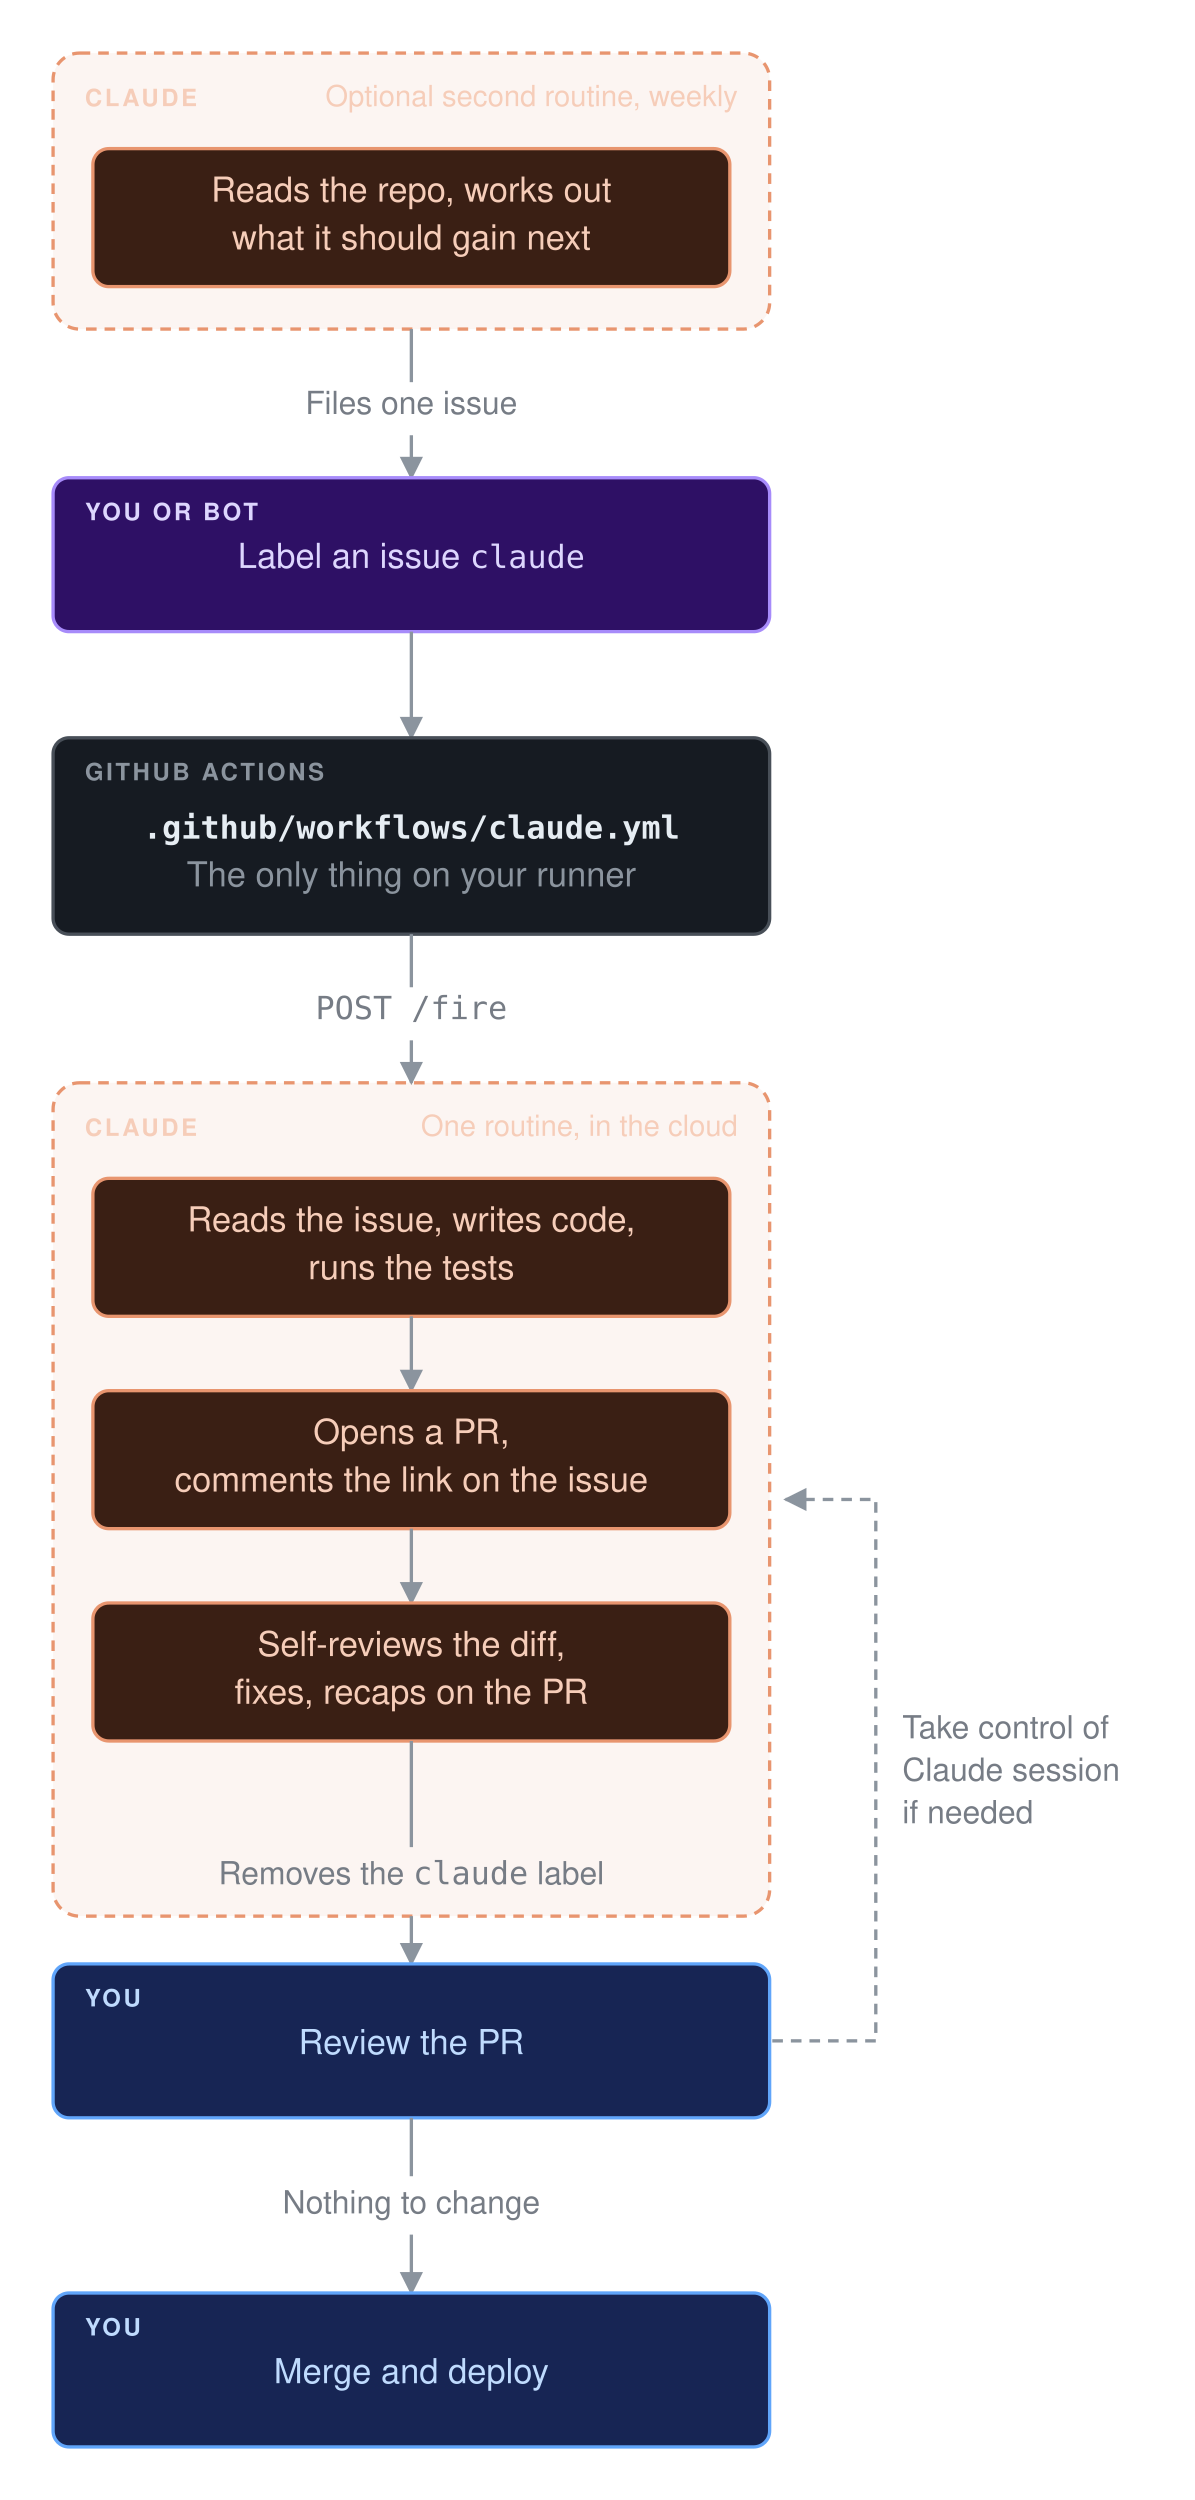
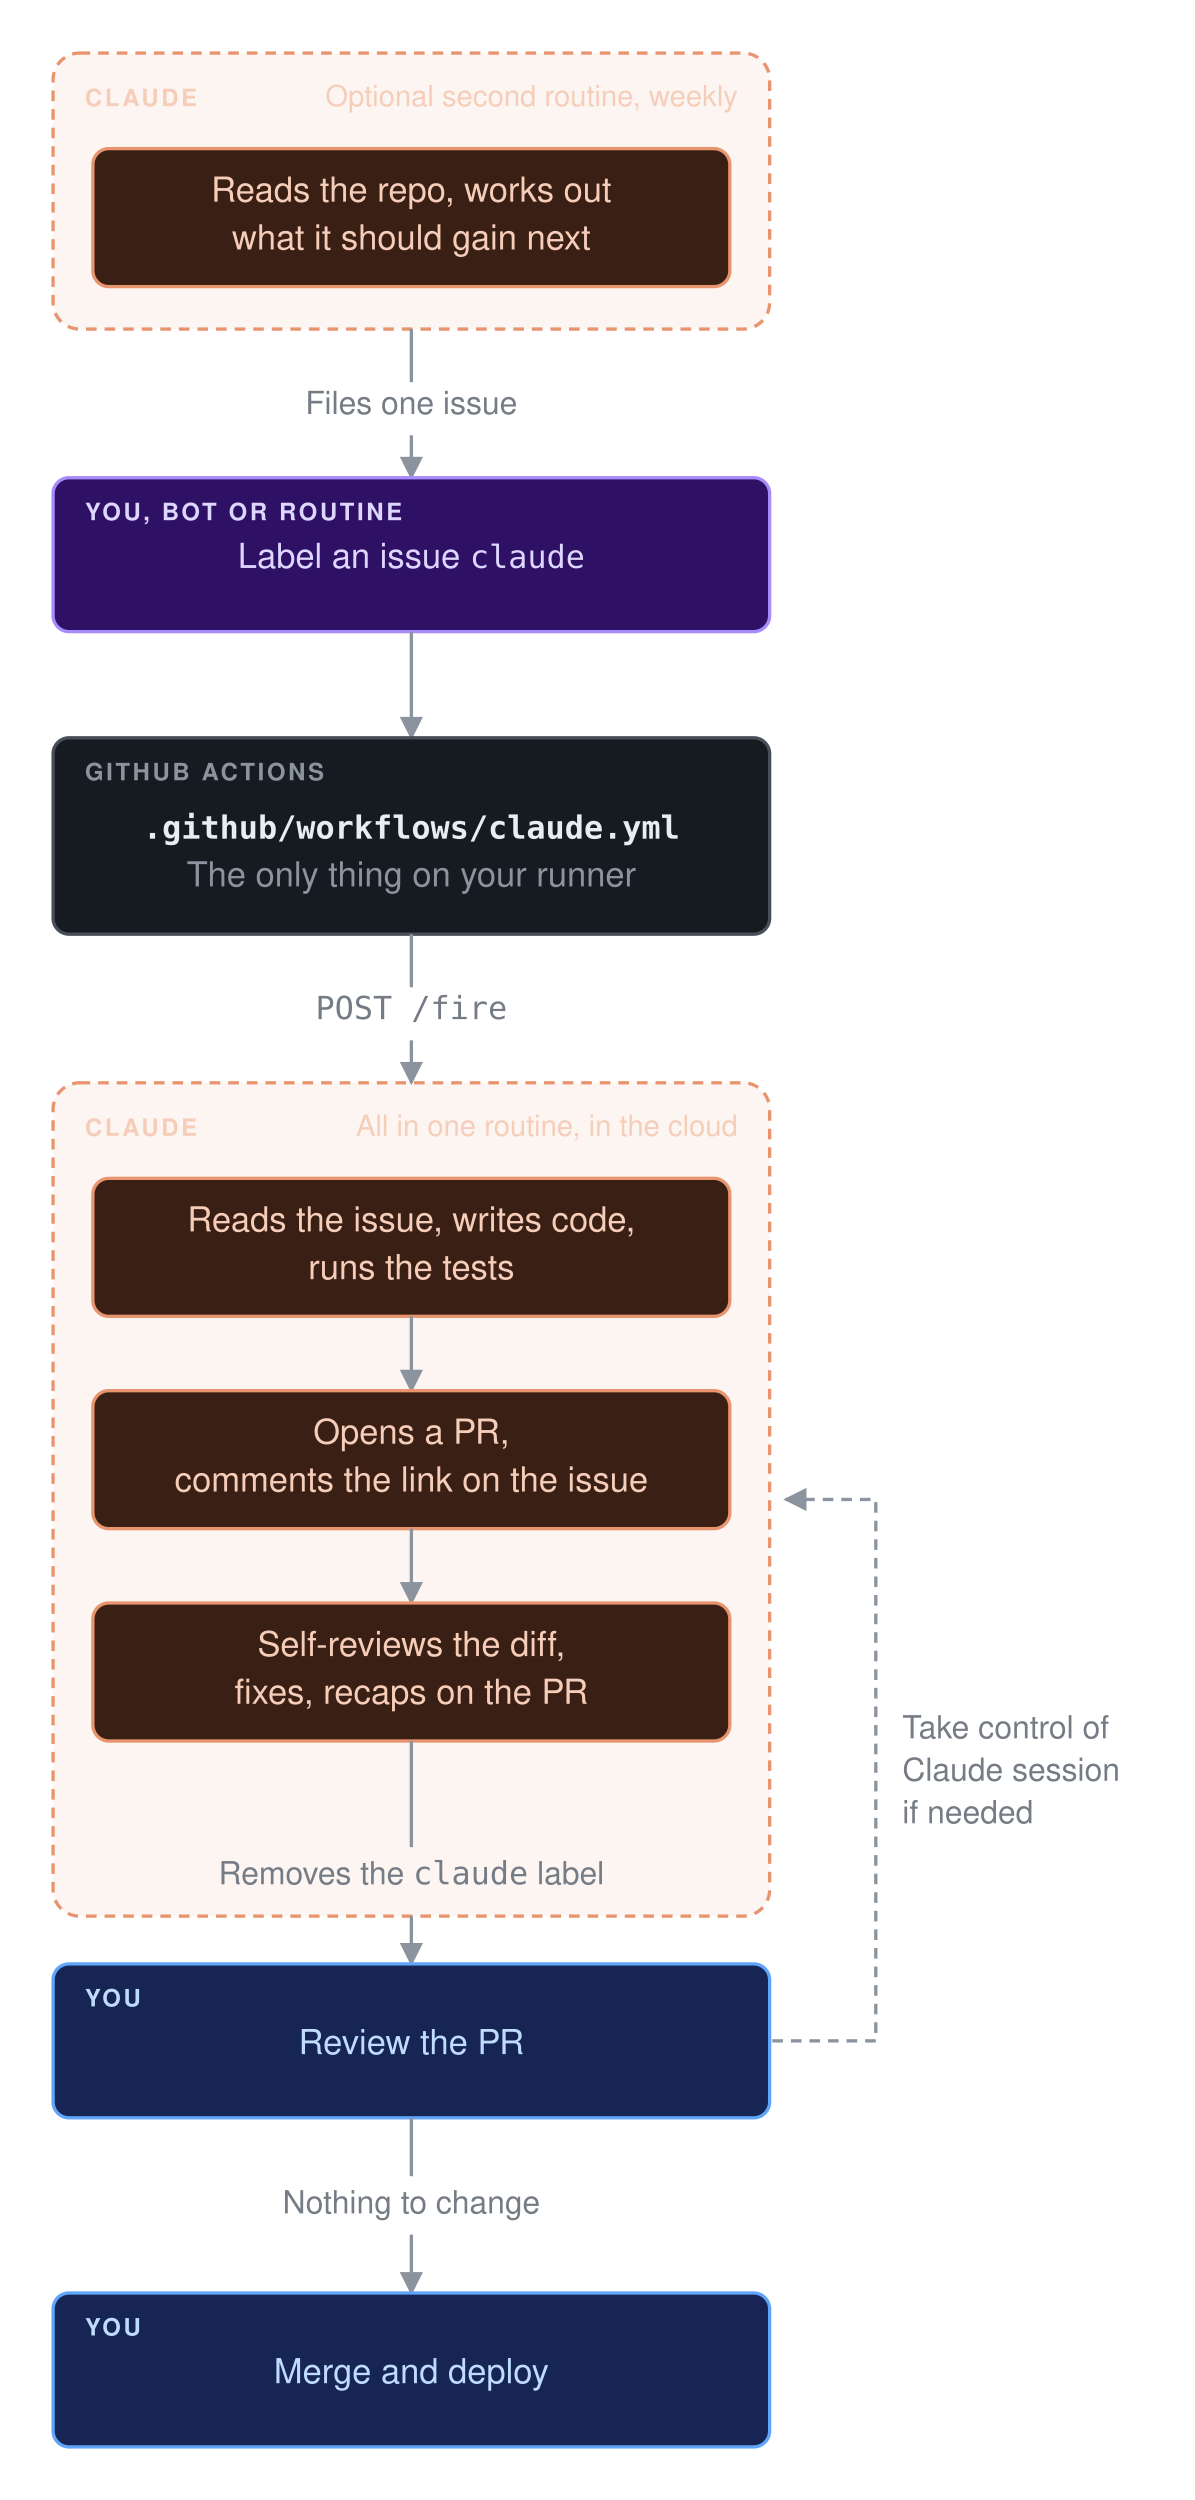
- <svg xmlns="http://www.w3.org/2000/svg" viewBox="0 0 450 942" width="450" height="942" role="img" aria-label="Optionally, a second Claude routine wakes on a schedule, reads the repo, works out what it should gain next and files one issue. A human or a bot labels an issue claude; a GitHub Actions workflow POSTs /fire; one Claude routine in the cloud reads the issue, writes code, runs the tests, opens a PR, self-reviews it and removes the label. The human reviews the PR: if nothing needs to change they merge and deploy, otherwise they take control of the Claude session.">
+ <svg xmlns="http://www.w3.org/2000/svg" viewBox="0 0 450 942" width="450" height="942" role="img" aria-label="Optionally, a second Claude routine wakes on a schedule, reads the repo, works out what it should gain next and files one issue. A human, a bot, or that routine labels an issue claude; a GitHub Actions workflow POSTs /fire; one Claude routine in the cloud reads the issue, writes code, runs the tests, opens a PR, self-reviews it and removes the label. The human reviews the PR: if nothing needs to change they merge and deploy, otherwise they take control of the Claude session.">
  <defs>
    <marker id="d-arrow" viewBox="0 0 10 10" refX="9" refY="5" markerWidth="7" markerHeight="7" orient="auto-start-reverse">
      <path d="M0,0 L10,5 L0,10 z" fill="#8b949e" />
    </marker>
  </defs>
  <g font-family="ui-sans-serif, -apple-system, 'Segoe UI', Helvetica, Arial, sans-serif">
    <rect x="20" y="20" width="270" height="104" rx="10" fill="rgba(232,149,111,0.09)" stroke="#e8956f" stroke-width="1.25" stroke-dasharray="4 3" />
    <text x="32" y="40" font-size="9" font-weight="600" letter-spacing="1" fill="#f6cdb9">CLAUDE</text>
    <text x="278" y="40" font-size="11" text-anchor="end" fill="#f6cdb9">Optional second routine, weekly</text>
    <rect x="35" y="56" width="240" height="52" rx="6" fill="#3a1f14" stroke="#e8956f" stroke-width="1.25" />
    <text x="155" y="76" font-size="13" text-anchor="middle" fill="#f6cdb9">Reads the repo, works out</text>
    <text x="155" y="94" font-size="13" text-anchor="middle" fill="#f6cdb9">what it should gain next</text>
    <line x1="155" y1="124" x2="155" y2="144" stroke="#8b949e" stroke-width="1.25" />
    <text x="155" y="156" font-size="12" text-anchor="middle" fill="#767c85">Files one issue</text>
    <line x1="155" y1="164" x2="155" y2="180" stroke="#8b949e" stroke-width="1.25" marker-end="url(#d-arrow)" />
    <rect x="20" y="180" width="270" height="58" rx="6" fill="#2e1065" stroke="#a78bfa" stroke-width="1.25" />
-     <text x="32" y="196" font-size="9" font-weight="600" letter-spacing="1" fill="#ddd6fe">YOU OR BOT</text>
+     <text x="32" y="196" font-size="9" font-weight="600" letter-spacing="1" fill="#ddd6fe">YOU, BOT OR ROUTINE</text>
    <text x="155" y="214" font-size="13" text-anchor="middle" fill="#ddd6fe">Label an issue <tspan font-family="ui-monospace, SFMono-Regular, Menlo, Consolas, monospace" font-size="12">claude</tspan>
    </text>
    <line x1="155" y1="238" x2="155" y2="278" stroke="#8b949e" stroke-width="1.25" marker-end="url(#d-arrow)" />
    <rect x="20" y="278" width="270" height="74" rx="6" fill="#161b22" stroke="#484f58" stroke-width="1.25" />
    <text x="32" y="294" font-size="9" font-weight="600" letter-spacing="1" fill="#8b949e">GITHUB ACTIONS</text>
    <text x="155" y="316" font-size="12" font-weight="600" text-anchor="middle" font-family="ui-monospace, SFMono-Regular, Menlo, Consolas, monospace" fill="#e6edf3">.github/workflows/claude.yml</text>
    <text x="155" y="334" font-size="13" text-anchor="middle" fill="#8b949e">The only thing on your runner</text>
    <line x1="155" y1="352" x2="155" y2="372" stroke="#8b949e" stroke-width="1.25" />
    <text x="155" y="384" font-size="12" text-anchor="middle" font-family="ui-monospace, SFMono-Regular, Menlo, Consolas, monospace" fill="#767c85">POST /fire</text>
    <line x1="155" y1="392" x2="155" y2="408" stroke="#8b949e" stroke-width="1.25" marker-end="url(#d-arrow)" />
    <rect x="20" y="408" width="270" height="314" rx="10" fill="rgba(232,149,111,0.09)" stroke="#e8956f" stroke-width="1.25" stroke-dasharray="4 3" />
    <text x="32" y="428" font-size="9" font-weight="600" letter-spacing="1" fill="#f6cdb9">CLAUDE</text>
-     <text x="278" y="428" font-size="11" text-anchor="end" fill="#f6cdb9">One routine, in the cloud</text>
+     <text x="278" y="428" font-size="11" text-anchor="end" fill="#f6cdb9">All in one routine, in the cloud</text>
    <rect x="35" y="444" width="240" height="52" rx="6" fill="#3a1f14" stroke="#e8956f" stroke-width="1.25" />
    <text x="155" y="464" font-size="13" text-anchor="middle" fill="#f6cdb9">Reads the issue, writes code,</text>
    <text x="155" y="482" font-size="13" text-anchor="middle" fill="#f6cdb9">runs the tests</text>
    <line x1="155" y1="496" x2="155" y2="524" stroke="#8b949e" stroke-width="1.25" marker-end="url(#d-arrow)" />
    <rect x="35" y="524" width="240" height="52" rx="6" fill="#3a1f14" stroke="#e8956f" stroke-width="1.25" />
    <text x="155" y="544" font-size="13" text-anchor="middle" fill="#f6cdb9">Opens a PR,</text>
    <text x="155" y="562" font-size="13" text-anchor="middle" fill="#f6cdb9">comments the link on the issue</text>
    <line x1="155" y1="576" x2="155" y2="604" stroke="#8b949e" stroke-width="1.25" marker-end="url(#d-arrow)" />
    <rect x="35" y="604" width="240" height="52" rx="6" fill="#3a1f14" stroke="#e8956f" stroke-width="1.25" />
    <text x="155" y="624" font-size="13" text-anchor="middle" fill="#f6cdb9">Self-reviews the diff,</text>
    <text x="155" y="642" font-size="13" text-anchor="middle" fill="#f6cdb9">fixes, recaps on the PR</text>
    <line x1="155" y1="656" x2="155" y2="696" stroke="#8b949e" stroke-width="1.25" />
    <text x="155" y="710" font-size="12" text-anchor="middle" fill="#767c85">Removes the <tspan font-family="ui-monospace, SFMono-Regular, Menlo, Consolas, monospace" font-size="12">claude</tspan> label</text>
    <line x1="155" y1="722" x2="155" y2="740" stroke="#8b949e" stroke-width="1.25" marker-end="url(#d-arrow)" />
    <rect x="20" y="740" width="270" height="58" rx="6" fill="#172554" stroke="#60a5fa" stroke-width="1.25" />
    <text x="32" y="756" font-size="9" font-weight="600" letter-spacing="1" fill="#bfdbfe">YOU</text>
    <text x="155" y="774" font-size="13" text-anchor="middle" fill="#bfdbfe">Review the PR</text>
    <line x1="155" y1="798" x2="155" y2="820" stroke="#8b949e" stroke-width="1.25" />
    <text x="155" y="834" font-size="12" text-anchor="middle" fill="#767c85">Nothing to change</text>
    <line x1="155" y1="842" x2="155" y2="864" stroke="#8b949e" stroke-width="1.25" marker-end="url(#d-arrow)" />
    <rect x="20" y="864" width="270" height="58" rx="6" fill="#172554" stroke="#60a5fa" stroke-width="1.25" />
    <text x="32" y="880" font-size="9" font-weight="600" letter-spacing="1" fill="#bfdbfe">YOU</text>
    <text x="155" y="898" font-size="13" text-anchor="middle" fill="#bfdbfe">Merge and deploy</text>
    <path d="M291,769 H330 V565 H296" fill="none" stroke="#8b949e" stroke-width="1.25" stroke-dasharray="4 3" stroke-linejoin="round" marker-end="url(#d-arrow)" />
    <text x="340" y="655" font-size="12" fill="#767c85">Take control of</text>
    <text x="340" y="671" font-size="12" fill="#767c85">Claude session</text>
    <text x="340" y="687" font-size="12" fill="#767c85">if needed</text>
  </g>
</svg>
